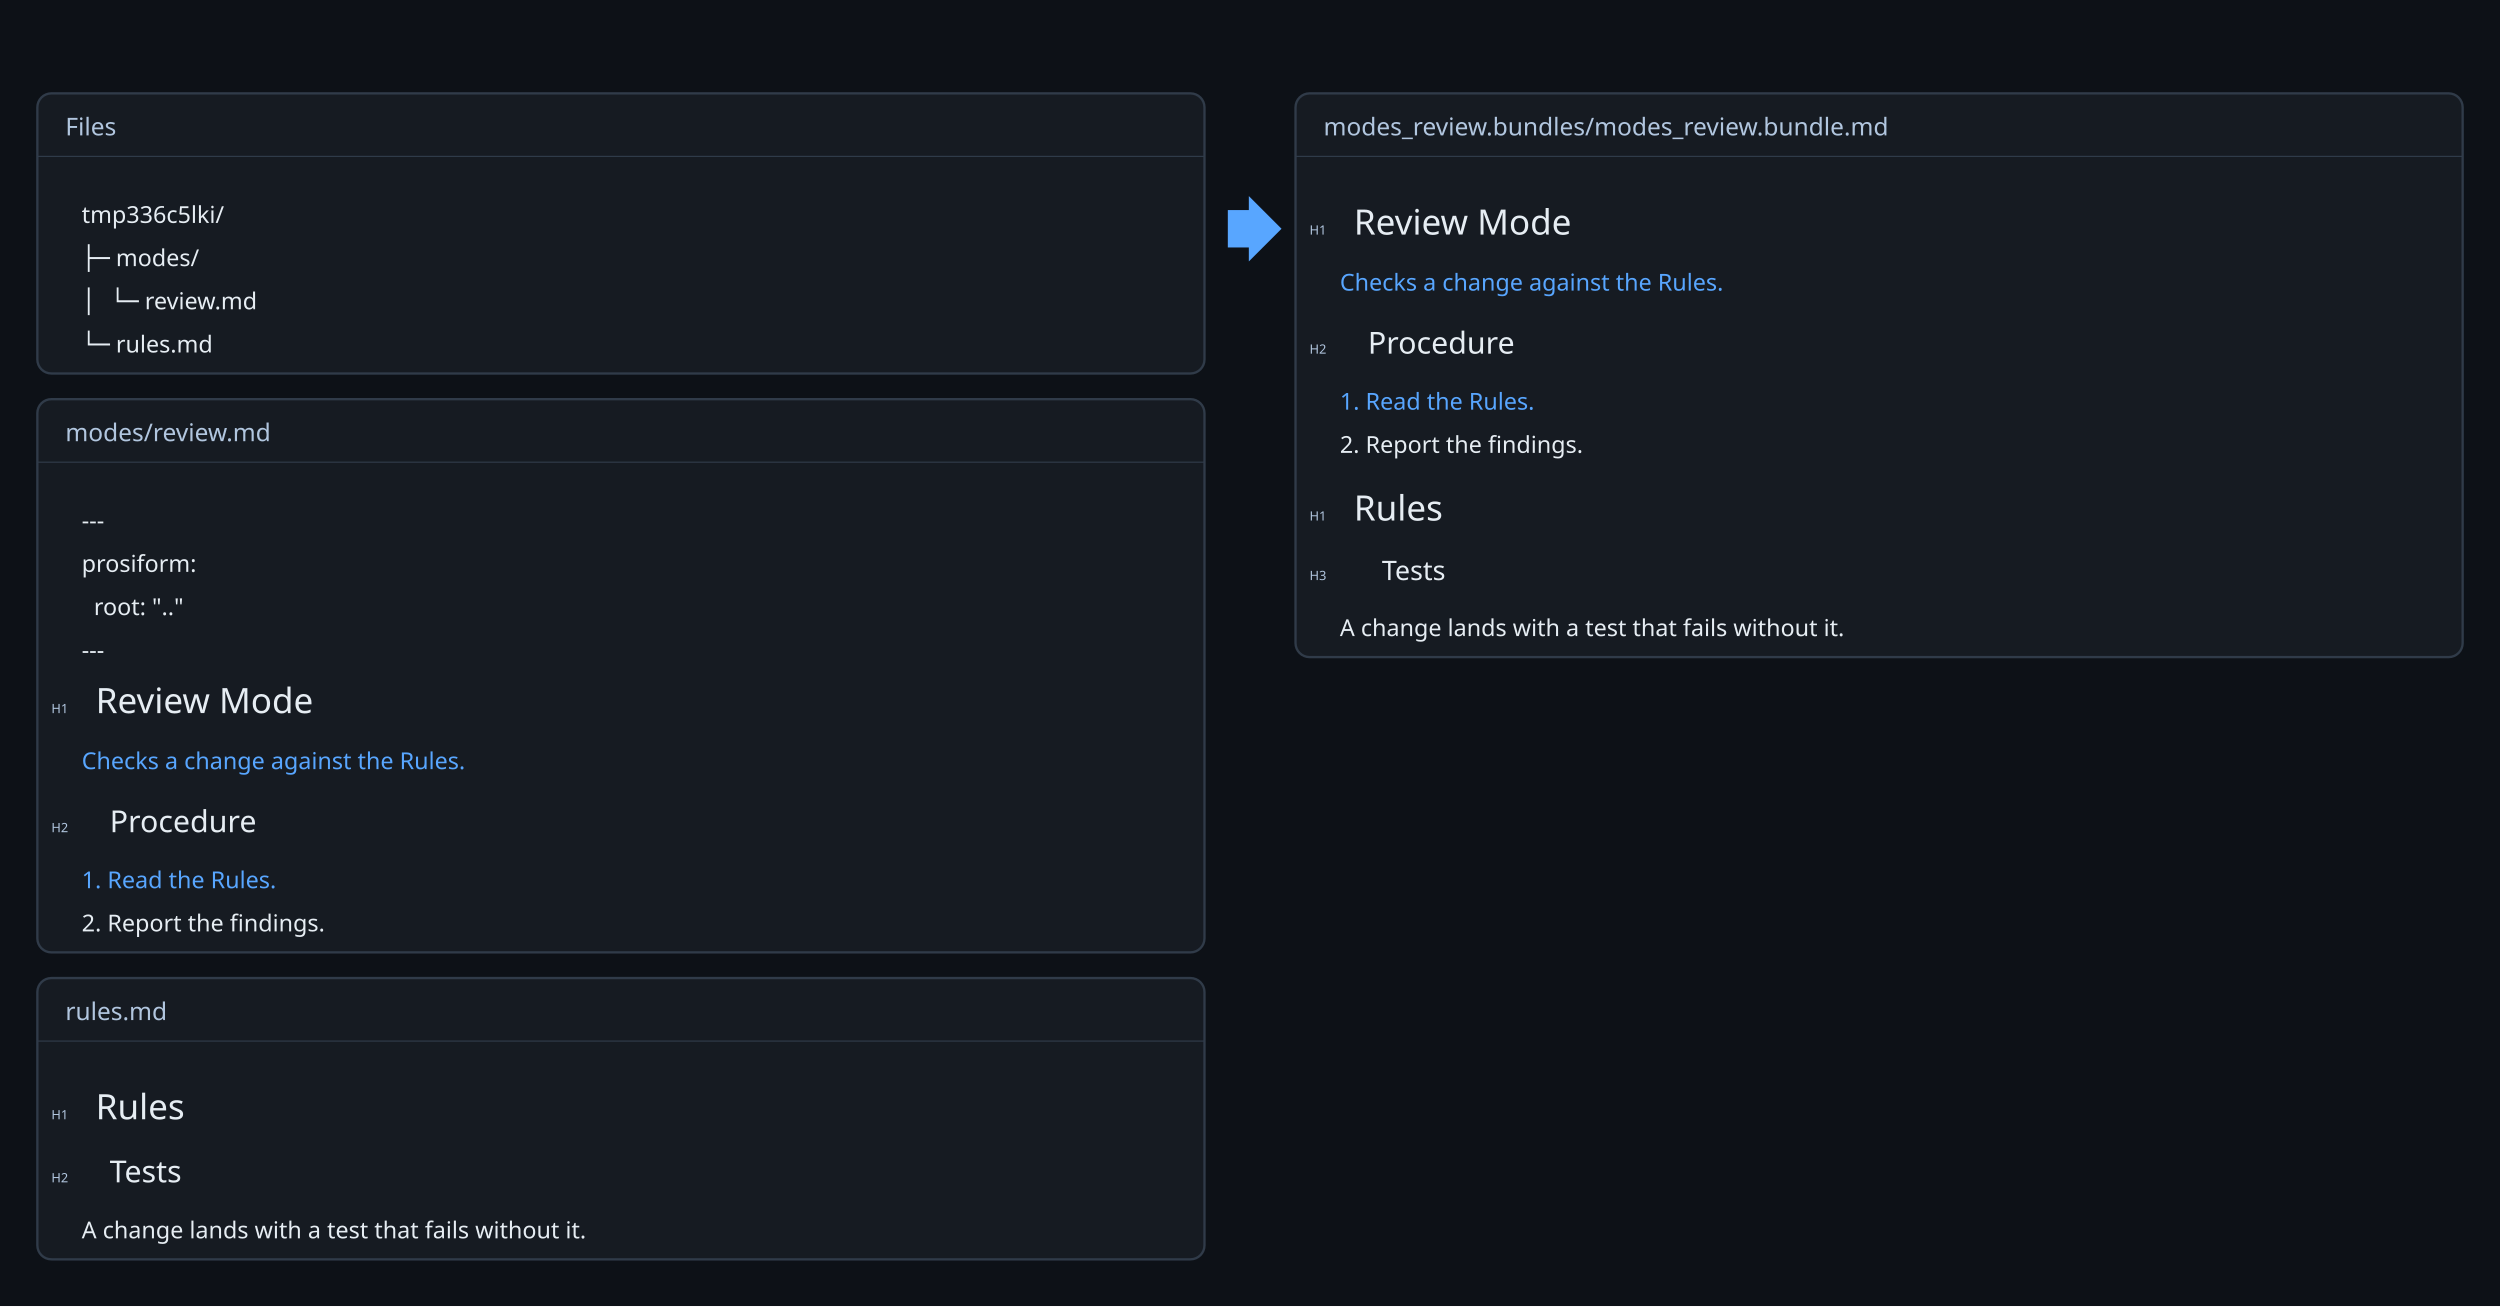
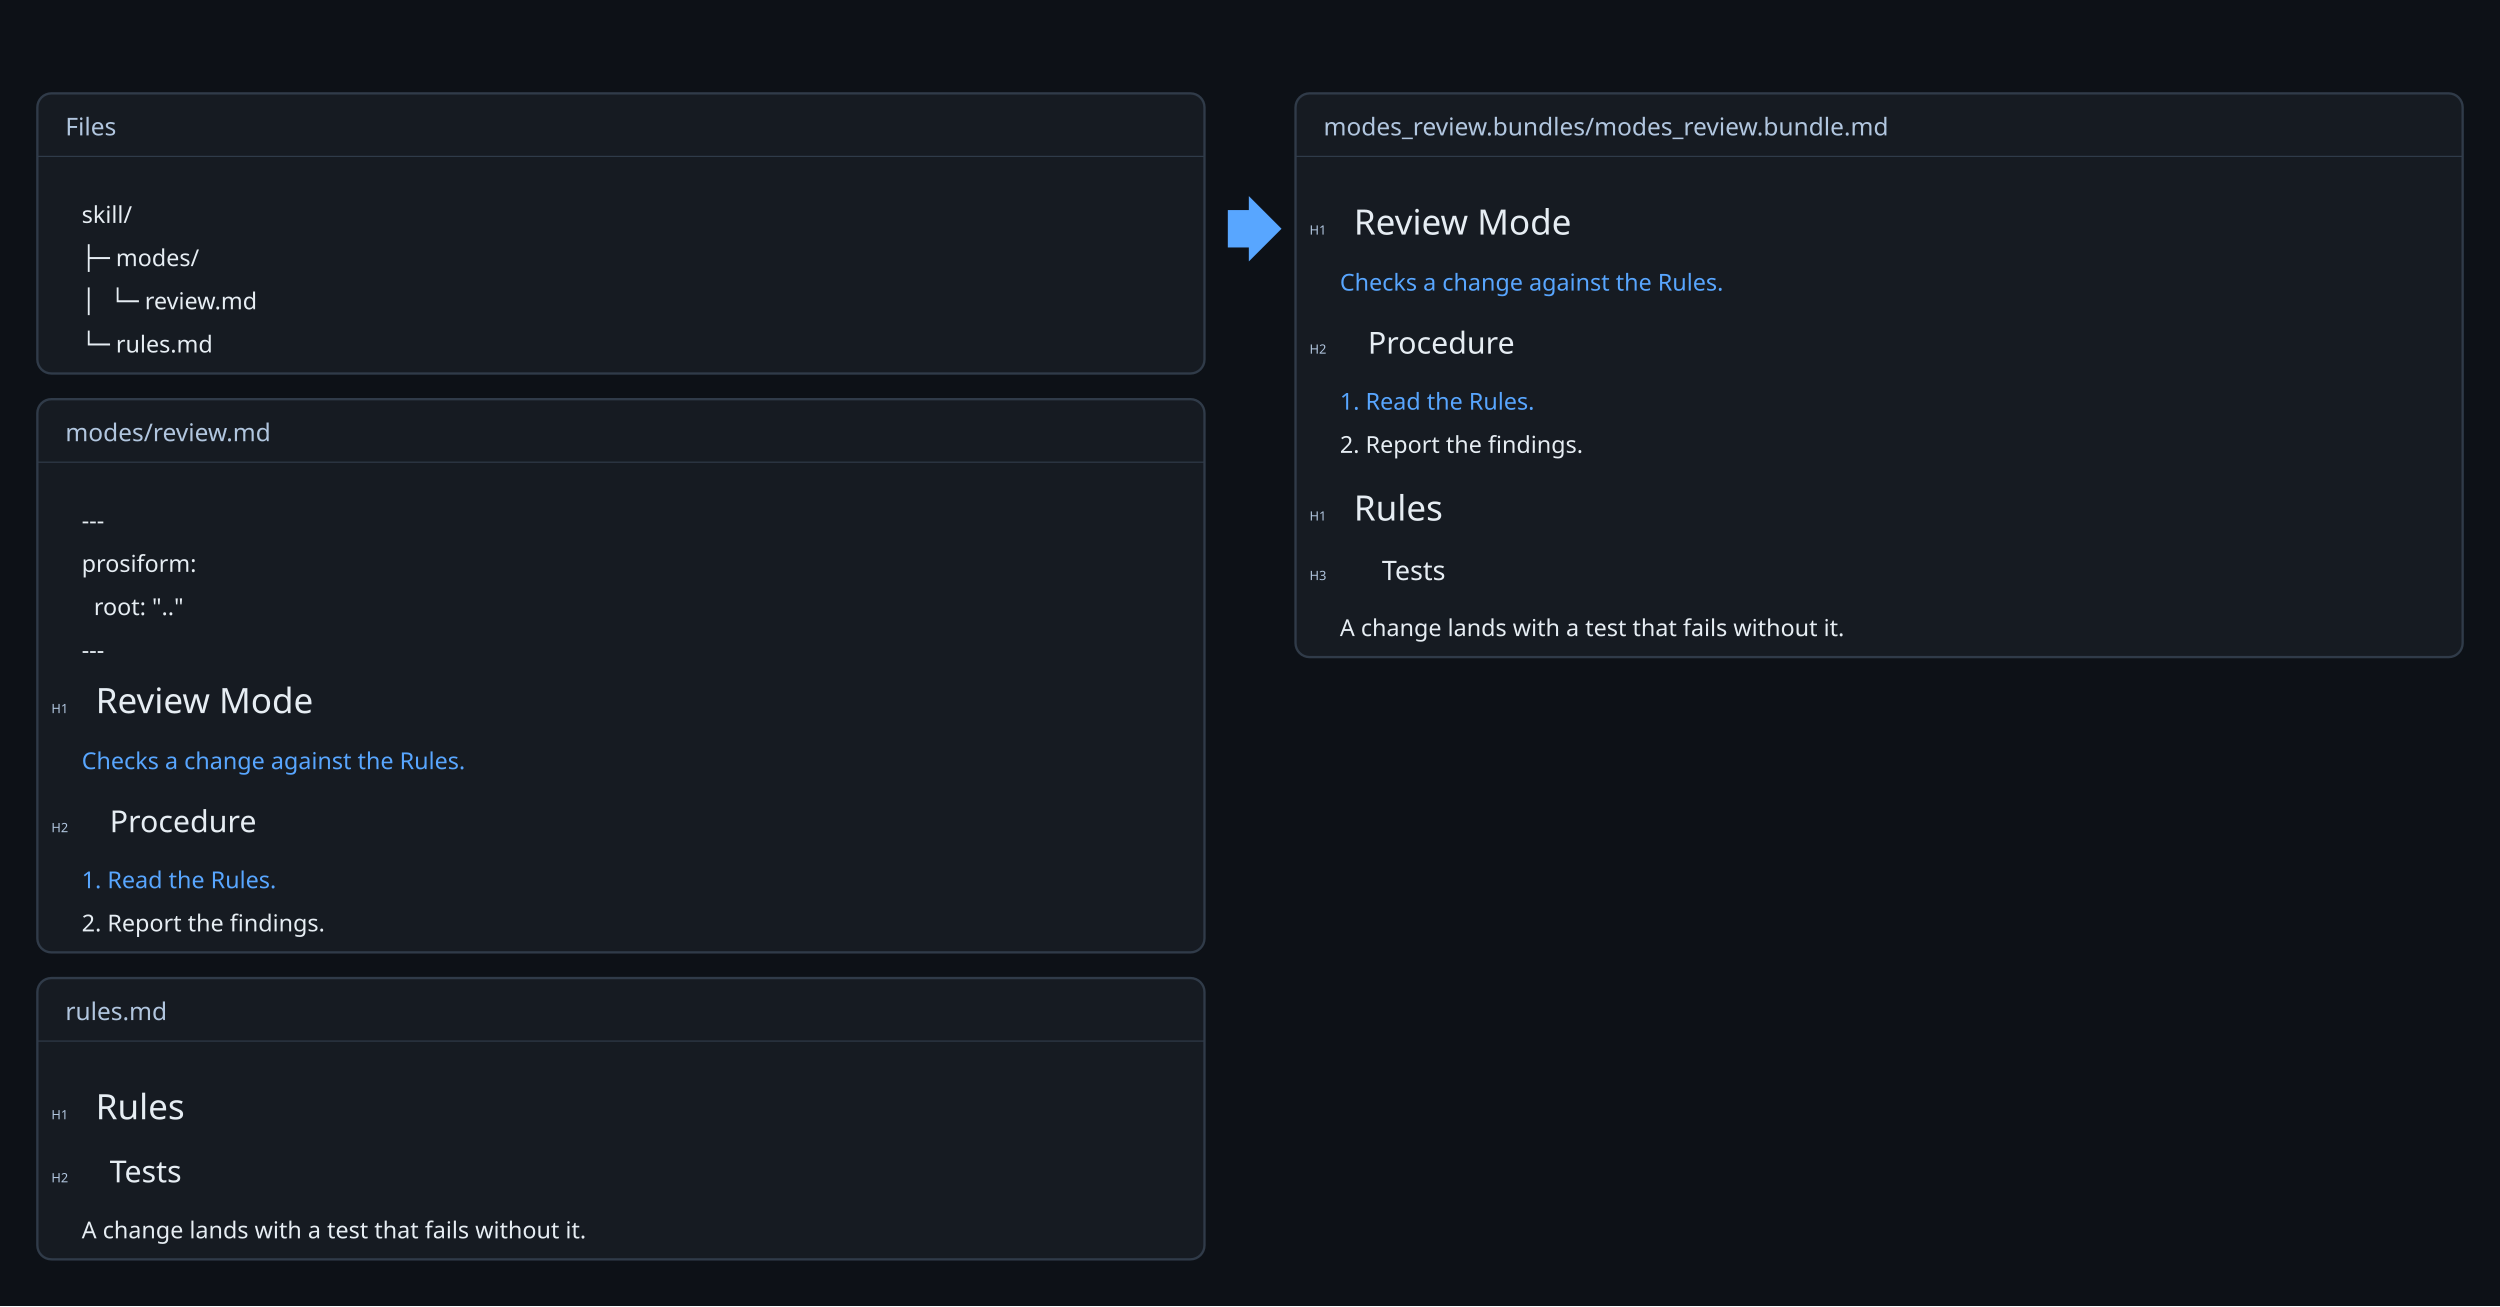
<svg xmlns="http://www.w3.org/2000/svg" width="2142" height="1119" viewBox="0 0 2142 1119" role="img" aria-labelledby="title desc">
  <rect width="2142" height="1119" fill="#0d1117" />
  <g font-family="IBM Plex Mono" xml:space="preserve">
    <rect x="32" y="80" width="1000" height="240" rx="12" fill="#161b22" stroke="#303b49" stroke-width="2" />
    <text x="56" y="116" font-size="21" fill="#b1c6df" font-weight="400">Files</text>
    <path d="M32 134 H1032" stroke="#303b49" />
-     <text x="70" y="191" font-size="20" fill="#e6edf3" font-weight="400">tmp336c5lki/</text>
+     <text x="70" y="191" font-size="20" fill="#e6edf3" font-weight="400">skill/</text>
    <text x="70" y="228" font-size="20" fill="#e6edf3" font-weight="400">├─ modes/</text>
    <text x="70" y="265" font-size="20" fill="#e6edf3" font-weight="400">│  └─ review.md</text>
    <text x="70" y="302" font-size="20" fill="#e6edf3" font-weight="400">└─ rules.md</text>
    <rect x="32" y="342" width="1000" height="474" rx="12" fill="#161b22" stroke="#303b49" stroke-width="2" />
    <text x="56" y="378" font-size="21" fill="#b1c6df" font-weight="400">modes/review.md</text>
    <path d="M32 396 H1032" stroke="#303b49" />
    <text x="70" y="453" font-size="20" fill="#e6edf3" font-weight="400">---</text>
    <text x="70" y="490" font-size="20" fill="#e6edf3" font-weight="400">prosiform:</text>
    <text x="70" y="527" font-size="20" fill="#e6edf3" font-weight="400">  root: ".."</text>
    <text x="70" y="564" font-size="20" fill="#e6edf3" font-weight="400">---</text>
    <text x="44" y="611" font-size="11" fill="#b1c6df" font-weight="400">H1</text>
    <text x="82" y="611" font-size="30" fill="#e6edf3" font-weight="500">Review Mode</text>
    <text x="70" y="659" font-size="20" fill="#58a6ff" font-weight="400">Checks a change against the Rules.</text>
    <text x="44" y="713" font-size="11" fill="#b1c6df" font-weight="400">H2</text>
    <text x="94" y="713" font-size="26" fill="#e6edf3" font-weight="500">Procedure</text>
    <text x="70" y="761" font-size="20" fill="#58a6ff" font-weight="400">1. Read the Rules.</text>
    <text x="70" y="798" font-size="20" fill="#e6edf3" font-weight="400">2. Report the findings.</text>
    <rect x="32" y="838" width="1000" height="241" rx="12" fill="#161b22" stroke="#303b49" stroke-width="2" />
    <text x="56" y="874" font-size="21" fill="#b1c6df" font-weight="400">rules.md</text>
    <path d="M32 892 H1032" stroke="#303b49" />
    <text x="44" y="959" font-size="11" fill="#b1c6df" font-weight="400">H1</text>
    <text x="82" y="959" font-size="30" fill="#e6edf3" font-weight="500">Rules</text>
    <text x="44" y="1013" font-size="11" fill="#b1c6df" font-weight="400">H2</text>
    <text x="94" y="1013" font-size="26" fill="#e6edf3" font-weight="500">Tests</text>
    <text x="70" y="1061" font-size="20" fill="#e6edf3" font-weight="400">A change lands with a test that fails without it.</text>
    <rect x="1110" y="80" width="1000" height="483" rx="12" fill="#161b22" stroke="#303b49" stroke-width="2" />
    <text x="1134" y="116" font-size="21" fill="#b1c6df" font-weight="400">modes_review.bundles/modes_review.bundle.md</text>
    <path d="M1110 134 H2110" stroke="#303b49" />
    <text x="1122" y="201" font-size="11" fill="#b1c6df" font-weight="400">H1</text>
    <text x="1160" y="201" font-size="30" fill="#e6edf3" font-weight="500">Review Mode</text>
    <text x="1148" y="249" font-size="20" fill="#58a6ff" font-weight="400">Checks a change against the Rules.</text>
    <text x="1122" y="303" font-size="11" fill="#b1c6df" font-weight="400">H2</text>
    <text x="1172" y="303" font-size="26" fill="#e6edf3" font-weight="500">Procedure</text>
    <text x="1148" y="351" font-size="20" fill="#58a6ff" font-weight="400">1. Read the Rules.</text>
    <text x="1148" y="388" font-size="20" fill="#e6edf3" font-weight="400">2. Report the findings.</text>
    <text x="1122" y="446" font-size="11" fill="#b1c6df" font-weight="400">H1</text>
    <text x="1160" y="446" font-size="30" fill="#e6edf3" font-weight="500">Rules</text>
    <text x="1122" y="497" font-size="11" fill="#b1c6df" font-weight="400">H3</text>
    <text x="1184" y="497" font-size="23" fill="#e6edf3" font-weight="500">Tests</text>
    <text x="1148" y="545" font-size="20" fill="#e6edf3" font-weight="400">A change lands with a test that fails without it.</text>
    <path d="M1052 180 H1070 V168 L1098 196 L1070 224 V212 H1052Z" fill="#58a6ff" />
  </g>
</svg>
